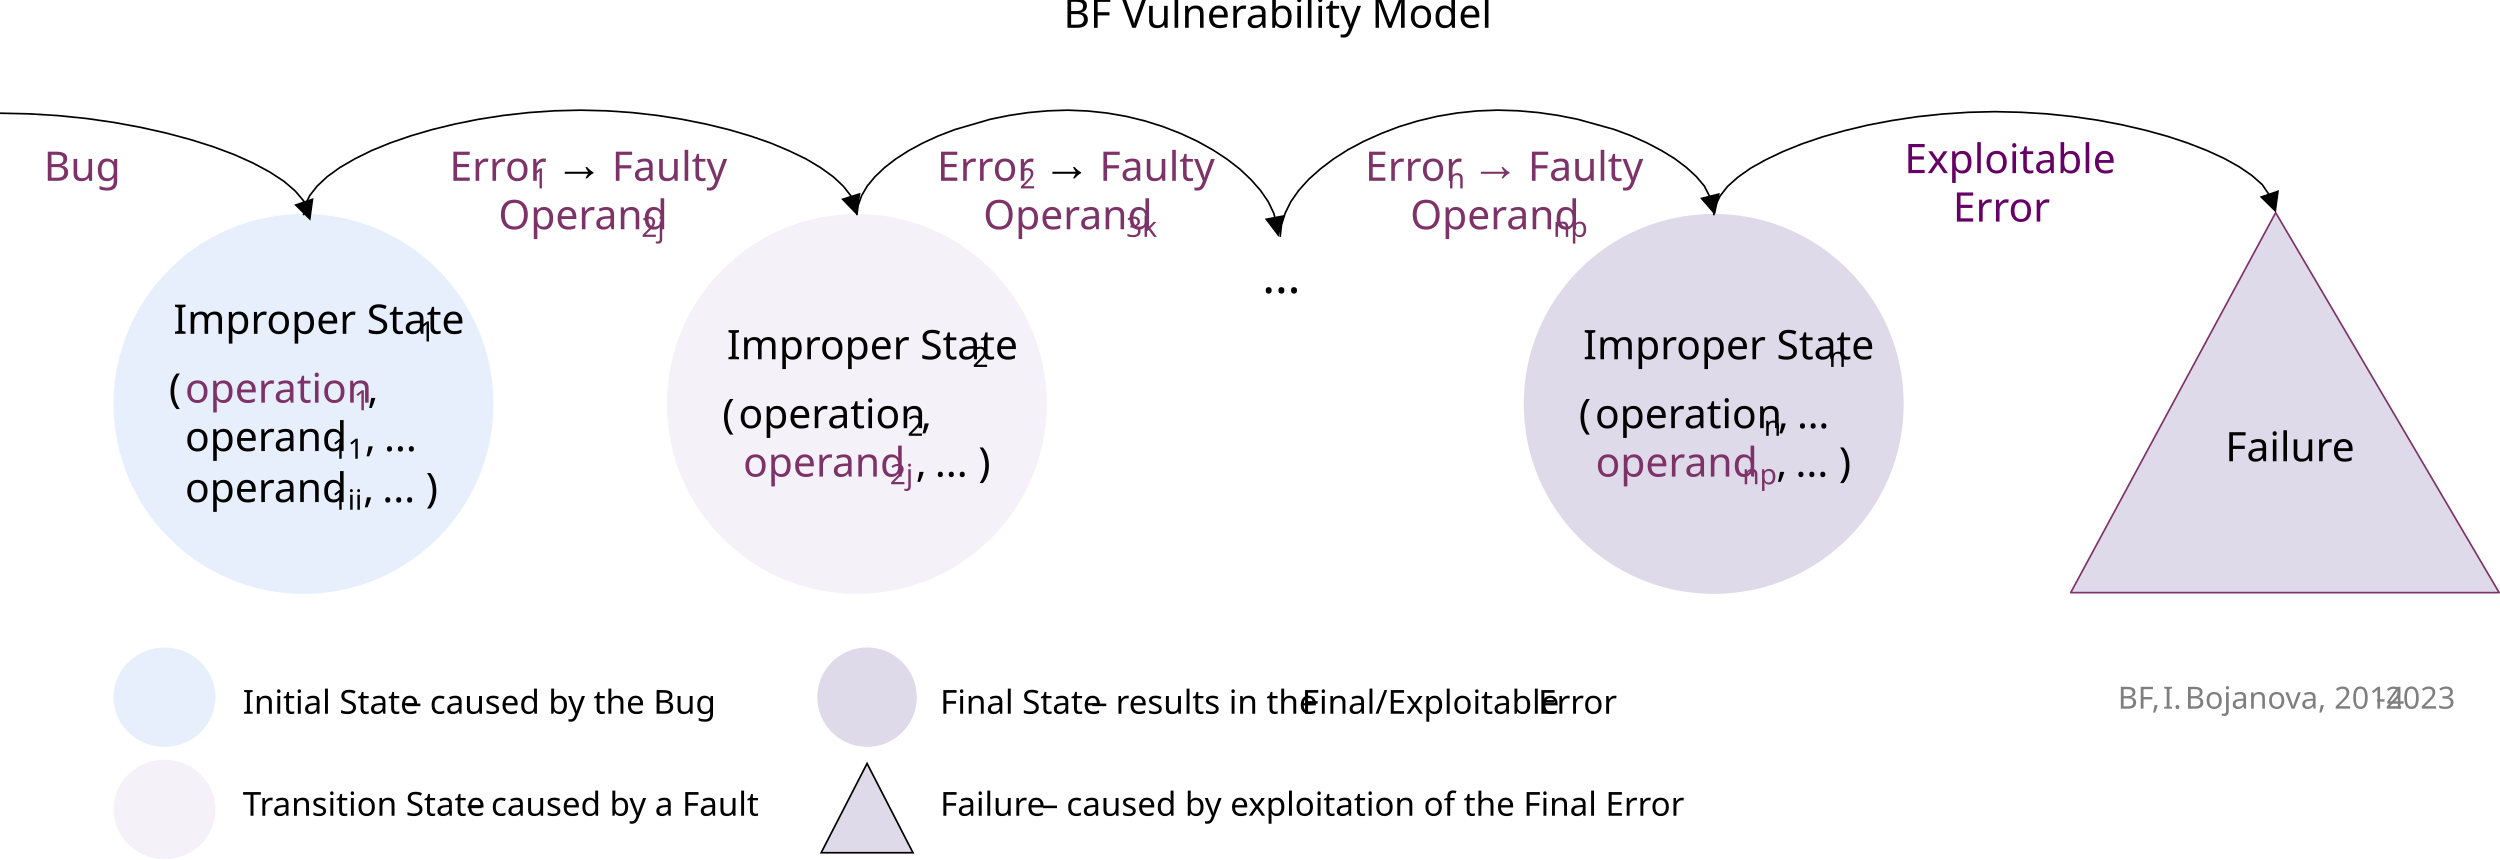
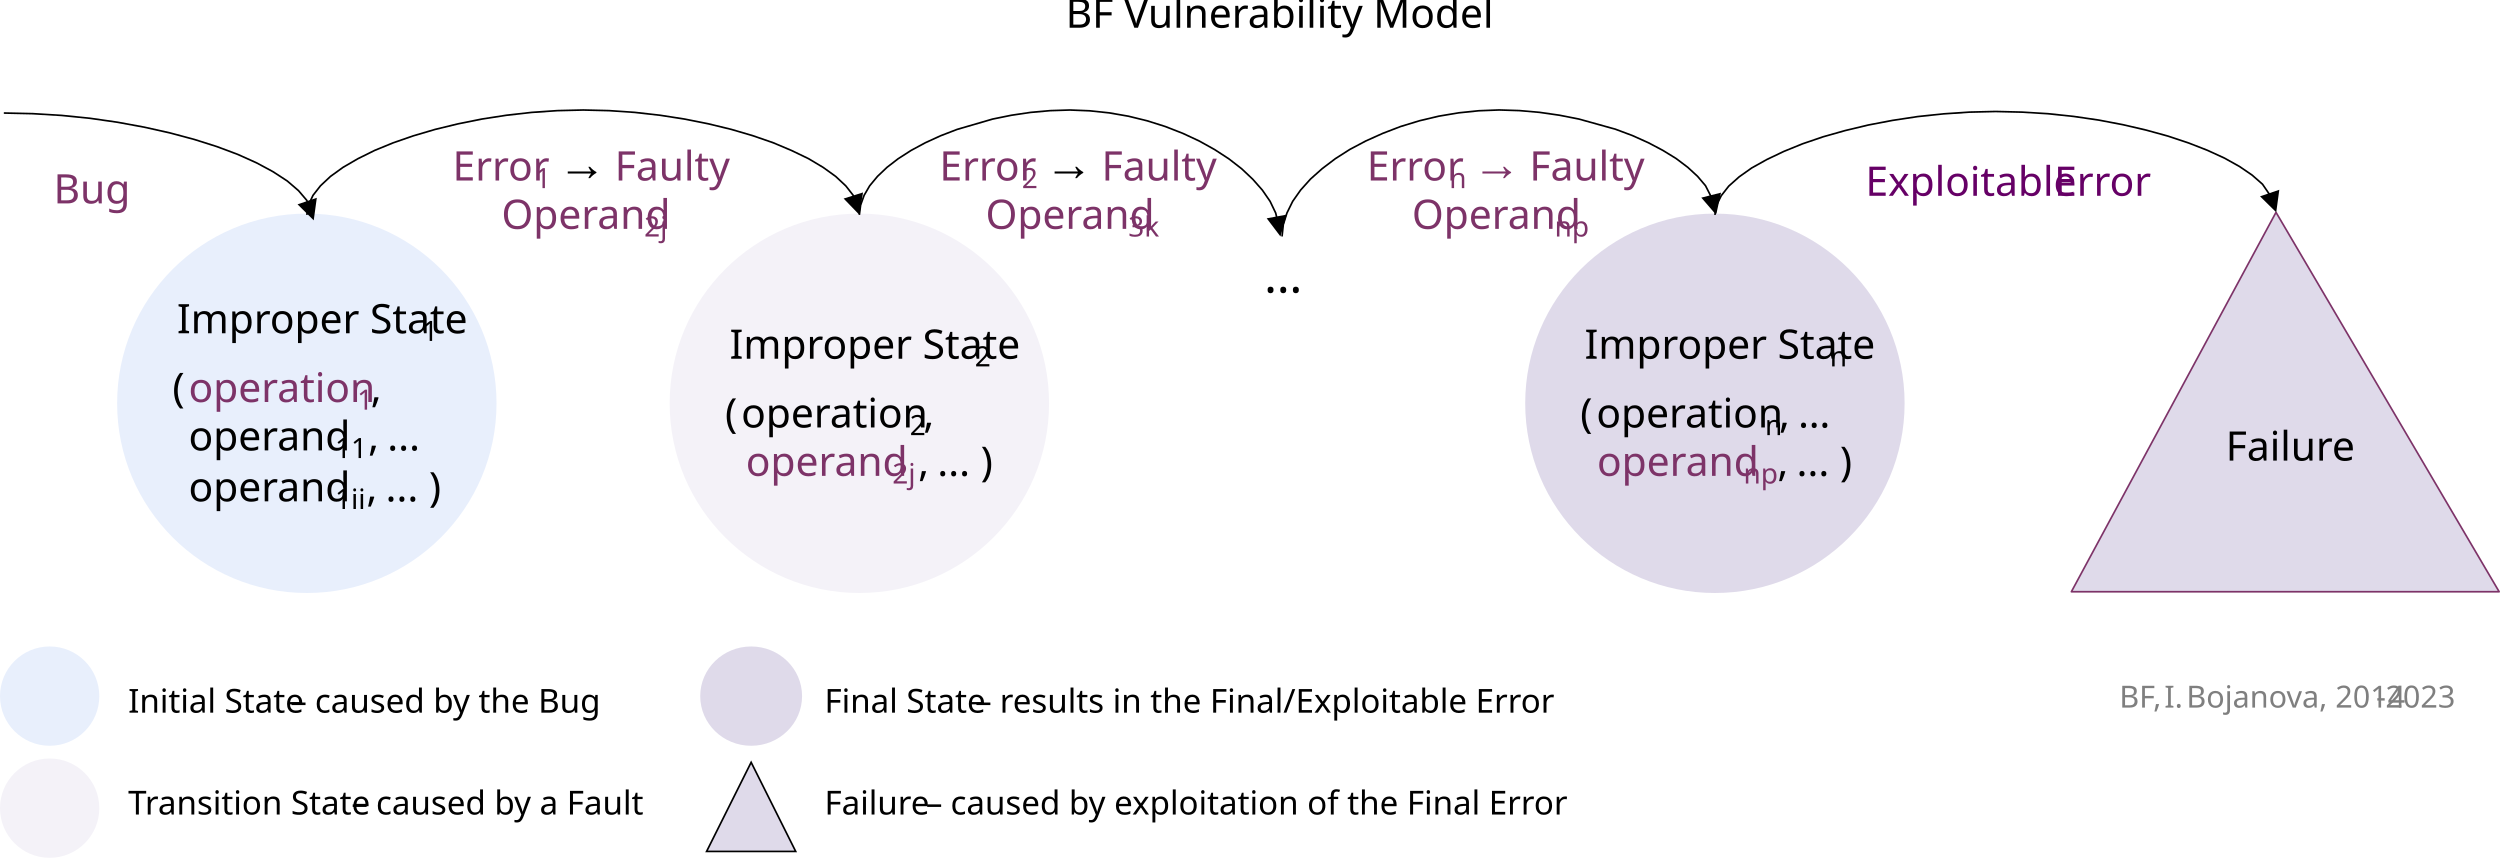
- <svg xmlns="http://www.w3.org/2000/svg" width="259.382mm" height="89.136mm" viewBox="0 0 259.382 89.136" version="1.1" id="svg8">
-   <defs id="defs2">
+ <svg xmlns="http://www.w3.org/2000/svg" width="259.777mm" height="89.136mm" viewBox="0 0 259.777 89.136" version="1.1" id="svg1">
+   <defs id="defs1">
    <clipPath id="clip0">
-       <rect id="rect3713" height="790" width="1151" y="4" x="36" />
+       <rect x="177" y="234" width="943" height="407" id="rect1" />
    </clipPath>
    <clipPath id="clip0-0">
-       <rect id="rect4530" height="325" width="922" y="75" x="81" />
+       <rect x="45" y="738" width="714" height="451" id="rect1-4" />
+     </clipPath>
+     <clipPath id="clip0-6">
+       <rect x="158" y="966" width="714" height="497" id="rect1-6" />
+     </clipPath>
+     <clipPath id="clip0-3">
+       <rect x="177" y="171" width="943" height="470" id="rect1-2" />
    </clipPath>
    <clipPath id="clip0-9">
-       <rect id="rect4804" height="339" width="981" y="75" x="36" />
+       <rect x="36" y="62" width="981" height="352" id="rect1-5" />
    </clipPath>
-     <clipPath id="clip0-5">
-       <rect id="rect5093" height="665" width="1969" y="613" x="-38" />
+     <clipPath id="clip0-66">
+       <rect x="36" y="62" width="981" height="352" id="rect1-64" />
    </clipPath>
-     <clipPath id="clip0-54">
-       <rect id="rect6282" height="665" width="1969" y="613" x="-38" />
+     <clipPath id="clip0-2">
+       <rect x="-39" y="600" width="1970" height="678" id="rect1-7" />
    </clipPath>
-     <clipPath id="clip0-8">
-       <rect id="rect7537" height="339" width="981" y="75" x="36" />
+     <clipPath id="clip0-65">
+       <rect x="177" y="171" width="943" height="470" id="rect1-55" />
    </clipPath>
-     <clipPath id="clip0-83">
-       <rect id="rect7826" height="665" width="1970" y="613" x="-39" />
+     <clipPath id="clip0-20">
+       <rect x="45" y="928" width="1055" height="352" id="rect1-23" />
    </clipPath>
    <clipPath id="clip0-7">
-       <rect id="rect9075" height="678" width="1970" y="600" x="-39" />
+       <rect x="45" y="863" width="1055" height="417" id="rect1-54" />
+     </clipPath>
+     <clipPath id="clip0-75">
+       <rect x="45" y="863" width="1055" height="417" id="rect1-3" />
    </clipPath>
    <clipPath id="clip0-1">
-       <rect id="rect10330" height="352" width="981" y="62" x="36" />
+       <rect x="35" y="62" width="982" height="352" id="rect1-59" />
    </clipPath>
  </defs>
-   <g id="layer1" transform="translate(-152.1231,-365.9097)">
-     <g id="g10517" transform="matrix(0.2645833,0,0,0.2645833,142.4677,345.5079)" clip-path="url(#clip0-1)">
-       <text id="text10335" transform="translate(783.278,145)" font-size="16" font-weight="300" style="font-weight:300;font-size:16px;font-family:'Calibri Light', 'Calibri Light_MSFontService', sans-serif;fill:#660066">Exploitable</text>
-       <text id="text10337" transform="translate(802.318,164)" font-size="16" font-weight="300" style="font-weight:300;font-size:16px;font-family:'Calibri Light', 'Calibri Light_MSFontService', sans-serif;fill:#660066">Error</text>
-       <path id="path10339" stroke-miterlimit="10" d="m 848.5,309.5 80.364,-149 87.636,149 z" style="fill:#dfdaea;fill-rule:evenodd;stroke:#7d3368;stroke-width:0.667;stroke-linejoin:round;stroke-miterlimit:10" />
-       <text id="text10341" transform="translate(909.127,258)" font-size="16" font-weight="300" style="font-weight:300;font-size:16px;font-family:'Calibri Light', 'Calibri Light_MSFontService', sans-serif">Failure</text>
-       <path id="path10343" d="m 81,235.5 c 0,-41.145 33.355,-74.5 74.5,-74.5 41.145,0 74.5,33.355 74.5,74.5 0,41.145 -33.355,74.5 -74.5,74.5 C 114.355,310 81,276.645 81,235.5 Z" style="fill:#e8effc;fill-rule:evenodd" />
-       <text id="text10345" transform="translate(104.483,208)" font-size="16" font-weight="300" style="font-weight:300;font-size:16px;font-family:'Calibri Light', 'Calibri Light_MSFontService', sans-serif">Improper State</text>
-       <text id="text10347" transform="translate(200.797,211)" font-size="11" font-weight="300" style="font-weight:300;font-size:11px;font-family:'Calibri Light', 'Calibri Light_MSFontService', sans-serif">1</text>
-       <text id="text10349" transform="translate(102.723,235)" font-size="16" font-weight="300" style="font-weight:300;font-size:16px;font-family:'Calibri Light', 'Calibri Light_MSFontService', sans-serif">(</text>
-       <text id="text10351" transform="translate(109.057,235)" font-size="16" font-weight="300" style="font-weight:300;font-size:16px;font-family:'Calibri Light', 'Calibri Light_MSFontService', sans-serif;fill:#7d3368">operation</text>
-       <text id="text10353" transform="translate(175.257,238)" font-size="11" font-weight="300" style="font-weight:300;font-size:11px;font-family:'Calibri Light', 'Calibri Light_MSFontService', sans-serif;fill:#7d3368">1</text>
-       <text id="text10355" transform="translate(180.59,235)" font-size="16" font-weight="300" style="font-weight:300;font-size:16px;font-family:'Calibri Light', 'Calibri Light_MSFontService', sans-serif">,</text>
-       <text id="text10357" transform="translate(109.057,254)" font-size="16" font-weight="300" style="font-weight:300;font-size:16px;font-family:'Calibri Light', 'Calibri Light_MSFontService', sans-serif">operand</text>
-       <text id="text10359" transform="translate(166.577,257)" font-size="11" font-weight="300" style="font-weight:300;font-size:11px;font-family:'Calibri Light', 'Calibri Light_MSFontService', sans-serif">11</text>
-       <text id="text10361" transform="translate(179.577,254)" font-size="16" font-weight="300" style="font-weight:300;font-size:16px;font-family:'Calibri Light', 'Calibri Light_MSFontService', sans-serif">,</text>
-       <text id="text10363" transform="translate(187.077,254)" font-size="16" font-weight="300" style="font-weight:300;font-size:16px;font-family:'Calibri Light', 'Calibri Light_MSFontService', sans-serif">...</text>
-       <text id="text10365" transform="translate(109.057,274)" font-size="16" font-weight="300" style="font-weight:300;font-size:16px;font-family:'Calibri Light', 'Calibri Light_MSFontService', sans-serif">operand</text>
-       <text id="text10367" transform="translate(166.577,277)" font-size="11" font-weight="300" style="font-weight:300;font-size:11px;font-family:'Calibri Light', 'Calibri Light_MSFontService', sans-serif">1ii</text>
-       <text id="text10369" transform="translate(178.91,274)" font-size="16" font-weight="300" style="font-weight:300;font-size:16px;font-family:'Calibri Light', 'Calibri Light_MSFontService', sans-serif">,</text>
-       <text id="text10371" transform="translate(186.41,274)" font-size="16" font-weight="300" style="font-weight:300;font-size:16px;font-family:'Calibri Light', 'Calibri Light_MSFontService', sans-serif">... )</text>
-       <text id="text10373" transform="translate(403.952,148)" font-size="16" font-weight="300" style="font-weight:300;font-size:16px;font-family:'Calibri Light', 'Calibri Light_MSFontService', sans-serif;fill:#7d3368">Error</text>
-       <text id="text10375" transform="translate(436.306,151)" font-size="11" font-weight="300" style="font-weight:300;font-size:11px;font-family:'Calibri Light', 'Calibri Light_MSFontService', sans-serif;fill:#7d3368">2</text>
-       <text id="text10377" transform="translate(445.306,148)" font-size="19" font-weight="400" style="font-weight:400;font-size:19px;font-family:'Times New Roman', 'Times New Roman_MSFontService', sans-serif">→</text>
-       <text id="text10379" transform="translate(467.639,148)" font-size="16" font-weight="300" style="font-weight:300;font-size:16px;font-family:'Calibri Light', 'Calibri Light_MSFontService', sans-serif;fill:#7d3368">Faulty</text>
-       <text id="text10381" transform="translate(422.072,167)" font-size="16" font-weight="300" style="font-weight:300;font-size:16px;font-family:'Calibri Light', 'Calibri Light_MSFontService', sans-serif;fill:#7d3368">Operand</text>
-       <text id="text10383" transform="translate(478.092,170)" font-size="11" font-weight="300" style="font-weight:300;font-size:11px;font-family:'Calibri Light', 'Calibri Light_MSFontService', sans-serif;fill:#7d3368">3k</text>
-       <text id="text10385" transform="translate(212.749,148)" font-size="16" font-weight="300" style="font-weight:300;font-size:16px;font-family:'Calibri Light', 'Calibri Light_MSFontService', sans-serif;fill:#7d3368">Error</text>
-       <text id="text10387" transform="translate(245.102,151)" font-size="11" font-weight="300" style="font-weight:300;font-size:11px;font-family:'Calibri Light', 'Calibri Light_MSFontService', sans-serif;fill:#7d3368">1</text>
-       <text id="text10389" transform="translate(254.102,148)" font-size="19" font-weight="400" style="font-weight:400;font-size:19px;font-family:'Times New Roman', 'Times New Roman_MSFontService', sans-serif">→</text>
-       <text id="text10391" transform="translate(276.436,148)" font-size="16" font-weight="300" style="font-weight:300;font-size:16px;font-family:'Calibri Light', 'Calibri Light_MSFontService', sans-serif;fill:#7d3368">Faulty</text>
-       <text id="text10393" transform="translate(231.949,167)" font-size="16" font-weight="300" style="font-weight:300;font-size:16px;font-family:'Calibri Light', 'Calibri Light_MSFontService', sans-serif;fill:#7d3368">Operand</text>
-       <text id="text10395" transform="translate(287.969,170)" font-size="11" font-weight="300" style="font-weight:300;font-size:11px;font-family:'Calibri Light', 'Calibri Light_MSFontService', sans-serif;fill:#7d3368">2j</text>
-       <text id="text10397" transform="translate(571.806,148)" font-size="16" font-weight="300" style="font-weight:300;font-size:16px;font-family:'Calibri Light', 'Calibri Light_MSFontService', sans-serif;fill:#7d3368">Error</text>
-       <text id="text10399" transform="translate(604.159,151)" font-size="11" font-weight="300" style="font-weight:300;font-size:11px;font-family:'Calibri Light', 'Calibri Light_MSFontService', sans-serif;fill:#7d3368">n</text>
-       <text id="text10401" transform="translate(613.326,148)" font-size="19" font-weight="400" style="font-weight:400;font-size:19px;font-family:'Times New Roman', 'Times New Roman_MSFontService', sans-serif;fill:#7d3368">→</text>
-       <text id="text10403" transform="translate(635.659,148)" font-size="16" font-weight="300" style="font-weight:300;font-size:16px;font-family:'Calibri Light', 'Calibri Light_MSFontService', sans-serif;fill:#7d3368">Faulty</text>
-       <text id="text10405" transform="translate(589.512,167)" font-size="16" font-weight="300" style="font-weight:300;font-size:16px;font-family:'Calibri Light', 'Calibri Light_MSFontService', sans-serif;fill:#7d3368">Operand</text>
-       <text id="text10407" transform="translate(645.532,170)" font-size="11" font-weight="300" style="font-weight:300;font-size:11px;font-family:'Calibri Light', 'Calibri Light_MSFontService', sans-serif;fill:#7d3368">np</text>
-       <path id="path10409" d="m 298,235.5 c 0,-41.145 33.355,-74.5 74.5,-74.5 41.145,0 74.5,33.355 74.5,74.5 0,41.145 -33.355,74.5 -74.5,74.5 -41.145,0 -74.5,-33.355 -74.5,-74.5 z" style="fill:#f4f2f8;fill-rule:evenodd" />
-       <text id="text10411" transform="translate(321.519,218)" font-size="16" font-weight="300" style="font-weight:300;font-size:16px;font-family:'Calibri Light', 'Calibri Light_MSFontService', sans-serif">Improper State</text>
-       <text id="text10413" transform="translate(417.832,221)" font-size="11" font-weight="300" style="font-weight:300;font-size:11px;font-family:'Calibri Light', 'Calibri Light_MSFontService', sans-serif">2</text>
-       <text id="text10415" transform="translate(319.759,245)" font-size="16" font-weight="300" style="font-weight:300;font-size:16px;font-family:'Calibri Light', 'Calibri Light_MSFontService', sans-serif">(</text>
-       <text id="text10417" transform="translate(326.092,245)" font-size="16" font-weight="300" style="font-weight:300;font-size:16px;font-family:'Calibri Light', 'Calibri Light_MSFontService', sans-serif">operation</text>
-       <text id="text10419" transform="translate(392.292,248)" font-size="11" font-weight="300" style="font-weight:300;font-size:11px;font-family:'Calibri Light', 'Calibri Light_MSFontService', sans-serif">2</text>
-       <text id="text10421" transform="translate(397.626,245)" font-size="16" font-weight="300" style="font-weight:300;font-size:16px;font-family:'Calibri Light', 'Calibri Light_MSFontService', sans-serif">,</text>
-       <text id="text10423" transform="translate(327.912,264)" font-size="16" font-weight="300" style="font-weight:300;font-size:16px;font-family:'Calibri Light', 'Calibri Light_MSFontService', sans-serif;fill:#7d3368">operand</text>
-       <text id="text10425" transform="translate(385.432,267)" font-size="11" font-weight="300" style="font-weight:300;font-size:11px;font-family:'Calibri Light', 'Calibri Light_MSFontService', sans-serif;fill:#7d3368">2j</text>
-       <text id="text10427" transform="translate(395.599,264)" font-size="16" font-weight="300" style="font-weight:300;font-size:16px;font-family:'Calibri Light', 'Calibri Light_MSFontService', sans-serif">,</text>
-       <text id="text10429" transform="translate(403.099,264)" font-size="16" font-weight="300" style="font-weight:300;font-size:16px;font-family:'Calibri Light', 'Calibri Light_MSFontService', sans-serif">... )</text>
-       <path id="path10431" d="m 538.169,169.947 0.503,-4.72 1.455,-4.619 2.273,-4.609 3.151,-4.475 3.901,-4.341 4.586,-4.083 5.209,-3.954 5.71,-3.639 6.272,-3.324 6.706,-3.008 7.019,-2.695 7.396,-2.257 7.646,-1.817 7.834,-1.316 7.896,-0.815 8.023,-0.313 8.021,0.25 7.893,0.689 7.831,1.128 7.646,1.504 14.401,4.007 6.711,2.509 6.269,2.821 5.707,3.01 5.21,3.202 4.588,3.457 3.902,3.587 3.164,3.733 2.564,5.026 -0.594,0.303 -2.546,-4.991 0.042,0.064 -3.125,-3.688 0.029,0.03 -3.875,-3.563 0.025,0.021 -4.563,-3.437 0.027,0.018 -5.188,-3.188 0.019,0.011 -5.687,-3 0.018,0.009 -6.25,-2.812 0.02,0.008 -6.687,-2.5 0.027,0.009 -14.375,-4 0.025,0.006 -7.625,-1.5 0.017,0.003 -7.812,-1.125 0.018,0.002 -7.875,-0.688 0.019,0.001 -8,-0.25 h 0.023 l -8,0.313 0.021,-0.002 -7.875,0.813 0.021,-0.003 -7.812,1.312 0.022,-0.004 -7.625,1.812 0.02,-0.005 -7.375,2.25 0.022,-0.008 -7,2.688 0.017,-0.007 -6.688,3 0.02,-0.01 -6.25,3.313 0.023,-0.014 -5.687,3.625 0.022,-0.015 -5.187,3.937 0.02,-0.016 -4.563,4.062 0.026,-0.026 -3.875,4.312 0.025,-0.031 -3.125,4.438 0.027,-0.044 -2.25,4.562 0.018,-0.047 -1.437,4.562 0.014,-0.065 -0.5,4.688 z m 172.741,-17.183 -1.918,8.736 -5.838,-6.776 z" />
-       <path id="path10433" transform="matrix(0,1,1,0,372.5,161.5)" d="m 0.043,0.331 -3.875,0.5 0.07,-0.017 -3.812,1.375 0.055,-0.026 -3.75,2.188 0.045,-0.032 -3.688,3.062 0.029,-0.027 -3.562,3.75 0.022,-0.026 -3.375,4.375 0.017,-0.024 -3.25,5.062 0.013,-0.022 -3,5.562 0.01,-0.019 -2.75,6 0.008,-0.019 -2.5,6.5 0.009,-0.026 -4.062,13.938 0.007,-0.027 -1.5,7.375 0.003,-0.017 -1.125,7.562 0.002,-0.019 -0.688,7.688 0.001,-0.019 -0.25,7.75 -10e-5,-0.024 0.312,7.75 -0.002,-0.022 0.812,7.688 -0.003,-0.022 1.312,7.562 -0.005,-0.022 1.812,7.375 -0.006,-0.021 2.25,7.125 -0.007,-0.021 2.688,6.875 -0.008,-0.019 3,6.437 -0.011,-0.021 3.375,6.062 -0.012,-0.02 3.625,5.563 -0.016,-0.022 3.875,5 -0.021,-0.025 4.125,4.375 -0.022,-0.021 4.25,3.75 -0.031,-0.024 4.438,3.062 -0.045,-0.026 4.562,2.187 -0.065,-0.023 2.679,0.652 -0.158,0.648 -2.713,-0.66 -4.618,-2.214 -4.475,-3.089 -4.276,-3.773 -4.147,-4.398 -3.893,-5.024 -3.639,-5.583 -3.386,-6.083 -3.01,-6.458 -2.695,-6.896 -2.257,-7.145 -1.818,-7.397 -1.316,-7.585 -0.815,-7.709 -0.313,-7.773 0.251,-7.771 0.689,-7.707 1.128,-7.581 1.504,-7.397 4.07,-13.964 2.509,-6.523 2.759,-6.019 3.011,-5.583 3.265,-5.085 3.394,-4.4 3.588,-3.777 3.724,-3.093 3.8,-2.217 3.875,-1.398 3.911,-0.505 z M 1.353,159.975 l 7.13,5.401 -8.598,2.463 z" />
-       <text id="text10435" transform="translate(531.444,192)" font-size="19" font-weight="300" style="font-weight:300;font-size:19px;font-family:'Calibri Light', 'Calibri Light_MSFontService', sans-serif">…</text>
-       <path id="path10437" d="m 634,235.5 c 0,-41.145 33.355,-74.5 74.5,-74.5 41.145,0 74.5,33.355 74.5,74.5 0,41.145 -33.355,74.5 -74.5,74.5 -41.145,0 -74.5,-33.355 -74.5,-74.5 z" style="fill:#dfdaea;fill-rule:evenodd" />
-       <text id="text10439" transform="translate(657.301,218)" font-size="16" font-weight="300" style="font-weight:300;font-size:16px;font-family:'Calibri Light', 'Calibri Light_MSFontService', sans-serif">Improper State</text>
-       <text id="text10441" transform="translate(753.614,221)" font-size="11" font-weight="300" style="font-weight:300;font-size:11px;font-family:'Calibri Light', 'Calibri Light_MSFontService', sans-serif">n</text>
-       <text id="text10443" transform="translate(655.627,245)" font-size="16" font-weight="300" style="font-weight:300;font-size:16px;font-family:'Calibri Light', 'Calibri Light_MSFontService', sans-serif">(</text>
-       <text id="text10445" transform="translate(661.961,245)" font-size="16" font-weight="300" style="font-weight:300;font-size:16px;font-family:'Calibri Light', 'Calibri Light_MSFontService', sans-serif">operation</text>
-       <text id="text10447" transform="translate(728.161,248)" font-size="11" font-weight="300" style="font-weight:300;font-size:11px;font-family:'Calibri Light', 'Calibri Light_MSFontService', sans-serif">n</text>
-       <text id="text10449" transform="translate(733.661,245)" font-size="16" font-weight="300" style="font-weight:300;font-size:16px;font-family:'Calibri Light', 'Calibri Light_MSFontService', sans-serif">,</text>
-       <text id="text10451" transform="translate(741.161,245)" font-size="16" font-weight="300" style="font-weight:300;font-size:16px;font-family:'Calibri Light', 'Calibri Light_MSFontService', sans-serif">…</text>
-       <text id="text10453" transform="translate(662.201,264)" font-size="16" font-weight="300" style="font-weight:300;font-size:16px;font-family:'Calibri Light', 'Calibri Light_MSFontService', sans-serif;fill:#7d3368">operand</text>
-       <text id="text10455" transform="translate(719.721,267)" font-size="11" font-weight="300" style="font-weight:300;font-size:11px;font-family:'Calibri Light', 'Calibri Light_MSFontService', sans-serif;fill:#7d3368">np</text>
-       <text id="text10457" transform="translate(733.054,264)" font-size="16" font-weight="300" style="font-weight:300;font-size:16px;font-family:'Calibri Light', 'Calibri Light_MSFontService', sans-serif">,</text>
-       <text id="text10459" transform="translate(740.554,264)" font-size="16" font-weight="300" style="font-weight:300;font-size:16px;font-family:'Calibri Light', 'Calibri Light_MSFontService', sans-serif">... )</text>
-       <path id="path10461" d="m 708.171,161.465 0.633,-3.863 1.913,-3.825 2.976,-3.8 4.099,-3.657 4.967,-3.521 5.963,-3.327 6.706,-3.196 7.393,-3.007 8.08,-2.756 8.64,-2.442 9.139,-2.191 9.514,-1.815 9.888,-1.502 10.077,-1.064 10.263,-0.688 10.328,-0.251 10.327,0.251 10.263,0.625 10.077,1.064 9.888,1.44 9.514,1.815 9.138,2.128 8.64,2.379 8.079,2.693 7.392,2.882 6.708,3.072 5.962,3.326 4.967,3.395 4.109,3.603 3.268,4.769 -0.55,0.377 -3.244,-4.734 0.055,0.062 -4.063,-3.563 0.032,0.025 -4.938,-3.375 0.026,0.016 -5.937,-3.313 0.023,0.012 -6.687,-3.062 0.017,0.007 -7.375,-2.875 0.016,0.006 -8.062,-2.688 0.016,0.006 -8.625,-2.375 0.013,0.003 -9.125,-2.125 0.014,0.003 -9.5,-1.813 0.014,0.003 -9.875,-1.438 0.013,0.002 -10.063,-1.063 0.015,0.001 -10.25,-0.625 0.012,0.001 -10.312,-0.25 h 0.016 l -10.312,0.25 0.014,-0.001 -10.25,0.688 0.012,-0.001 -10.062,1.062 0.015,-0.002 -9.875,1.5 0.012,-0.002 -9.5,1.813 0.016,-0.004 -9.125,2.188 0.013,-0.004 -8.625,2.438 0.017,-0.005 -8.063,2.75 0.018,-0.007 -7.375,3 0.018,-0.008 -6.688,3.188 0.019,-0.01 -5.937,3.312 0.03,-0.019 -4.937,3.5 0.029,-0.023 -4.063,3.625 0.041,-0.043 -2.938,3.75 0.036,-0.057 -1.875,3.75 0.031,-0.095 -0.625,3.813 z m 221.991,-9.828 -1.203,8.863 -6.368,-6.28 z" />
-       <path id="path10463" transform="matrix(0,1,1,0,155.5,161.5)" d="m 0.053,0.329 -3.875,0.625 0.09,-0.028 -3.812,1.812 0.062,-0.039 -3.75,2.938 0.038,-0.035 -3.688,3.938 0.027,-0.033 -3.562,4.937 0.018,-0.028 -3.375,5.812 0.01,-0.019 -3.25,6.562 0.01,-0.021 -3,7.312 0.007,-0.017 -2.75,7.938 0.005,-0.015 -2.5,8.5 0.004,-0.015 -2.188,9 0.003,-0.013 -1.875,9.312 0.003,-0.015 -1.5,9.688 0.002,-0.013 -1.125,9.938 0.001,-0.015 -0.688,10.062 6e-4,-0.015 -0.25,10.188 v -0.017 l 0.25,10.188 -6e-4,-0.015 0.688,10.063 -0.001,-0.015 1.125,9.938 -0.002,-0.014 1.5,9.625 -0.003,-0.014 1.875,9.375 -0.003,-0.014 2.188,9 -0.004,-0.015 2.5,8.5 -0.005,-0.015 2.75,7.937 -0.008,-0.02 3.062,7.25 -0.007,-0.015 3.188,6.625 -0.014,-0.027 3.438,5.75 -0.016,-0.024 3.562,4.938 -0.027,-0.033 3.688,3.938 -0.038,-0.035 3.75,2.938 -0.105,-0.056 1.282,0.406 -0.201,0.636 -1.34,-0.424 -3.818,-2.991 -3.72,-3.972 -3.583,-4.966 -3.453,-5.775 -3.198,-6.646 -3.07,-7.268 -2.756,-7.955 -2.504,-8.516 -2.191,-9.014 -1.878,-9.389 -1.502,-9.639 -1.127,-9.951 -0.689,-10.078 -0.25,-10.203 0.25,-10.203 0.689,-10.077 1.127,-9.952 1.502,-9.702 1.878,-9.326 2.191,-9.014 2.504,-8.515 2.756,-7.954 3.008,-7.332 3.26,-6.583 3.389,-5.836 3.585,-4.968 3.72,-3.972 3.799,-2.976 3.889,-1.849 3.922,-0.633 z M -6.412,210.815 l 6.427,6.221 -8.833,1.409 z" />
-       <text id="text10465" transform="translate(131.695,397)" font-size="13" font-weight="300" style="font-weight:300;font-size:13px;font-family:'Calibri Light', 'Calibri Light_MSFontService', sans-serif">Transition State</text>
-       <text id="text10467" transform="translate(219.361,397)" font-size="13" font-weight="300" style="font-weight:300;font-size:13px;font-family:'Calibri Light', 'Calibri Light_MSFontService', sans-serif">–</text>
-       <text id="text10469" transform="translate(229.028,397)" font-size="13" font-weight="300" style="font-weight:300;font-size:13px;font-family:'Calibri Light', 'Calibri Light_MSFontService', sans-serif">caused by a Fault</text>
-       <text id="text10471" transform="translate(131.695,357)" font-size="13" font-weight="300" style="font-weight:300;font-size:13px;font-family:'Calibri Light', 'Calibri Light_MSFontService', sans-serif">Initial State</text>
-       <text id="text10473" transform="translate(195.361,357)" font-size="13" font-weight="300" style="font-weight:300;font-size:13px;font-family:'Calibri Light', 'Calibri Light_MSFontService', sans-serif">–</text>
-       <text id="text10475" transform="translate(205.028,357)" font-size="13" font-weight="300" style="font-weight:300;font-size:13px;font-family:'Calibri Light', 'Calibri Light_MSFontService', sans-serif">caused by the Bug</text>
-       <text id="text10477" transform="translate(405.158,397)" font-size="13" font-weight="300" style="font-weight:300;font-size:13px;font-family:'Calibri Light', 'Calibri Light_MSFontService', sans-serif">Failure</text>
-       <text id="text10479" transform="translate(444.991,397)" font-size="13" font-weight="300" style="font-weight:300;font-size:13px;font-family:'Calibri Light', 'Calibri Light_MSFontService', sans-serif">–</text>
-       <text id="text10481" transform="translate(454.658,397)" font-size="13" font-weight="300" style="font-weight:300;font-size:13px;font-family:'Calibri Light', 'Calibri Light_MSFontService', sans-serif">caused by exploitation of the Final Error</text>
-       <path id="path10483" d="m 81,394.5 c 0,-10.77 8.954,-19.5 20,-19.5 11.046,0 20,8.73 20,19.5 0,10.77 -8.954,19.5 -20,19.5 -11.046,0 -20,-8.73 -20,-19.5 z" style="fill:#f4f2f8;fill-rule:evenodd" />
-       <path id="path10485" d="m 81,350.5 c 0,-10.77 8.954,-19.5 20,-19.5 11.046,0 20,8.73 20,19.5 0,10.77 -8.954,19.5 -20,19.5 -11.046,0 -20,-8.73 -20,-19.5 z" style="fill:#e8effc;fill-rule:evenodd" />
-       <text id="text10487" transform="translate(405.158,357)" font-size="13" font-weight="300" style="font-weight:300;font-size:13px;font-family:'Calibri Light', 'Calibri Light_MSFontService', sans-serif">Final State</text>
-       <text id="text10489" transform="translate(464.325,357)" font-size="13" font-weight="300" style="font-weight:300;font-size:13px;font-family:'Calibri Light', 'Calibri Light_MSFontService', sans-serif">–</text>
-       <text id="text10491" transform="translate(473.991,357)" font-size="13" font-weight="300" style="font-weight:300;font-size:13px;font-family:'Calibri Light', 'Calibri Light_MSFontService', sans-serif">results in the</text>
-       <text id="text10493" transform="translate(546.991,357)" font-size="13" font-weight="300" style="font-weight:300;font-size:13px;font-family:'Calibri Light', 'Calibri Light_MSFontService', sans-serif">Final/Exploitable</text>
-       <text id="text10495" transform="translate(639.658,357)" font-size="13" font-weight="300" style="font-weight:300;font-size:13px;font-family:'Calibri Light', 'Calibri Light_MSFontService', sans-serif">Error</text>
-       <path id="path10497" d="m 357,350.5 c 0,-10.77 8.73,-19.5 19.5,-19.5 10.77,0 19.5,8.73 19.5,19.5 0,10.77 -8.73,19.5 -19.5,19.5 -10.77,0 -19.5,-8.73 -19.5,-19.5 z" style="fill:#dfdaea;fill-rule:evenodd" />
-       <path id="path10499" stroke-miterlimit="8" d="m 358.5,411.5 18,-35 18,35 z" style="fill:#dfdaea;fill-rule:evenodd;stroke:#000000;stroke-width:0.667;stroke-miterlimit:8" />
-       <text id="text10501" transform="translate(453.541,88)" font-size="16" font-weight="300" style="font-weight:300;font-size:16px;font-family:'Calibri Light', 'Calibri Light_MSFontService', sans-serif">BF Vulnerability Model</text>
-       <text id="text10503" transform="translate(866.996,355)" font-size="12" font-weight="400" style="font-weight:400;font-size:12px;font-family:Calibri, Calibri_MSFontService, sans-serif;fill:#7f7f7f">BF,</text>
-       <text id="text10505" transform="translate(884.663,355)" font-size="12" font-weight="400" style="font-weight:400;font-size:12px;font-family:Calibri, Calibri_MSFontService, sans-serif;fill:#7f7f7f">I.</text>
-       <text id="text10507" transform="translate(893.329,355)" font-size="12" font-weight="400" style="font-weight:400;font-size:12px;font-family:Calibri, Calibri_MSFontService, sans-serif;fill:#7f7f7f">Bojanova, 2014</text>
-       <text id="text10509" transform="translate(968.163,355)" font-size="12" font-weight="400" style="font-weight:400;font-size:12px;font-family:Calibri, Calibri_MSFontService, sans-serif;fill:#7f7f7f">-</text>
-       <text id="text10511" transform="translate(971.829,355)" font-size="12" font-weight="400" style="font-weight:400;font-size:12px;font-family:Calibri, Calibri_MSFontService, sans-serif;fill:#7f7f7f">2023</text>
-       <path id="path10513" d="m 36.507,121.167 11.381,0.25 11.326,0.688 11.139,1.127 10.889,1.564 10.513,1.94 10.076,2.253 9.576,2.566 8.89,2.817 8.206,3.07 7.396,3.321 6.522,3.513 5.593,3.644 4.474,3.844 3.305,3.877 0.586,1.579 -0.625,0.232 -0.565,-1.523 0.058,0.1 -3.25,-3.813 0.037,0.037 -4.438,-3.813 0.036,0.027 -5.563,-3.625 0.024,0.014 -6.5,-3.5 0.021,0.011 -7.375,-3.313 0.02,0.008 -8.187,-3.062 0.016,0.005 -8.875,-2.812 0.014,0.004 -9.562,-2.562 0.013,0.003 -10.062,-2.25 0.012,0.002 -10.5,-1.937 0.013,0.002 -10.875,-1.562 0.014,0.001 -11.125,-1.125 0.013,10e-4 -11.312,-0.687 h 0.013 l -11.375,-0.25 z m 122.917,33.619 -1.212,8.862 -6.362,-6.287 z" />
-       <text id="text10515" transform="translate(53.6834,148)" font-size="16" font-weight="300" style="font-weight:300;font-size:16px;font-family:'Calibri Light', 'Calibri Light_MSFontService', sans-serif;fill:#7d3368">Bug</text>
+   <g id="layer1" transform="translate(24.96864,-104.1611)">
+     <g clip-path="url(#clip0-1)" transform="matrix(0.2645833,0,0,0.2645833,-34.22906,83.7592)" id="g76">
+       <text fill="#660066" font-family="'Calibri Light', 'Calibri Light_MSFontService', sans-serif" font-weight="300" font-size="16px" transform="translate(767.629,154)" id="text1">Exploitable</text>
+       <text fill="#660066" font-family="'Calibri Light', 'Calibri Light_MSFontService', sans-serif" font-weight="300" font-size="16px" transform="translate(841.729,154)" id="text2">Error</text>
+       <path d="m 848.5,309.5 80.364,-149 87.636,149 z" stroke="#7d3368" stroke-width="0.667" stroke-linejoin="round" stroke-miterlimit="10" fill="#dfdaea" fill-rule="evenodd" id="path2" />
+       <text font-family="'Calibri Light', 'Calibri Light_MSFontService', sans-serif" font-weight="300" font-size="16px" transform="translate(909.127,258)" id="text3">Failure</text>
+       <path d="m 81,235.5 c 0,-41.145 33.355,-74.5 74.5,-74.5 41.145,0 74.5,33.355 74.5,74.5 0,41.145 -33.355,74.5 -74.5,74.5 C 114.355,310 81,276.645 81,235.5 Z" fill="#e8effc" fill-rule="evenodd" id="path3" />
+       <text font-family="'Calibri Light', 'Calibri Light_MSFontService', sans-serif" font-weight="300" font-size="16px" transform="translate(104.483,208)" id="text4">Improper State</text>
+       <text font-family="'Calibri Light', 'Calibri Light_MSFontService', sans-serif" font-weight="300" font-size="11px" transform="translate(200.797,211)" id="text5">1</text>
+       <text font-family="'Calibri Light', 'Calibri Light_MSFontService', sans-serif" font-weight="300" font-size="16px" transform="translate(102.723,235)" id="text6">(</text>
+       <text fill="#7d3368" font-family="'Calibri Light', 'Calibri Light_MSFontService', sans-serif" font-weight="300" font-size="16px" transform="translate(109.057,235)" id="text7">operation</text>
+       <text fill="#7d3368" font-family="'Calibri Light', 'Calibri Light_MSFontService', sans-serif" font-weight="300" font-size="11px" transform="translate(175.257,238)" id="text8">1</text>
+       <text font-family="'Calibri Light', 'Calibri Light_MSFontService', sans-serif" font-weight="300" font-size="16px" transform="translate(180.59,235)" id="text9">,</text>
+       <text font-family="'Calibri Light', 'Calibri Light_MSFontService', sans-serif" font-weight="300" font-size="16px" transform="translate(109.057,254)" id="text10">operand</text>
+       <text font-family="'Calibri Light', 'Calibri Light_MSFontService', sans-serif" font-weight="300" font-size="11px" transform="translate(166.577,257)" id="text11">11</text>
+       <text font-family="'Calibri Light', 'Calibri Light_MSFontService', sans-serif" font-weight="300" font-size="16px" transform="translate(179.577,254)" id="text12">,</text>
+       <text font-family="'Calibri Light', 'Calibri Light_MSFontService', sans-serif" font-weight="300" font-size="16px" transform="translate(187.077,254)" id="text13">...</text>
+       <text font-family="'Calibri Light', 'Calibri Light_MSFontService', sans-serif" font-weight="300" font-size="16px" transform="translate(109.057,274)" id="text14">operand</text>
+       <text font-family="'Calibri Light', 'Calibri Light_MSFontService', sans-serif" font-weight="300" font-size="11px" transform="translate(166.577,277)" id="text15">1ii</text>
+       <text font-family="'Calibri Light', 'Calibri Light_MSFontService', sans-serif" font-weight="300" font-size="16px" transform="translate(178.91,274)" id="text16">,</text>
+       <text font-family="'Calibri Light', 'Calibri Light_MSFontService', sans-serif" font-weight="300" font-size="16px" transform="translate(186.41,274)" id="text17">... )</text>
+       <text fill="#7d3368" font-family="'Calibri Light', 'Calibri Light_MSFontService', sans-serif" font-weight="300" font-size="16px" transform="translate(403.952,148)" id="text18">Error</text>
+       <text fill="#7d3368" font-family="'Calibri Light', 'Calibri Light_MSFontService', sans-serif" font-weight="300" font-size="11px" transform="translate(436.306,151)" id="text19">2</text>
+       <text font-family="'Times New Roman', 'Times New Roman_MSFontService', sans-serif" font-weight="400" font-size="19px" transform="translate(445.306,148)" id="text20">→</text>
+       <text fill="#7d3368" font-family="'Calibri Light', 'Calibri Light_MSFontService', sans-serif" font-weight="300" font-size="16px" transform="translate(467.639,148)" id="text21">Faulty</text>
+       <text fill="#7d3368" font-family="'Calibri Light', 'Calibri Light_MSFontService', sans-serif" font-weight="300" font-size="16px" transform="translate(422.072,167)" id="text22">Operand</text>
+       <text fill="#7d3368" font-family="'Calibri Light', 'Calibri Light_MSFontService', sans-serif" font-weight="300" font-size="11px" transform="translate(478.092,170)" id="text23">3k</text>
+       <text fill="#7d3368" font-family="'Calibri Light', 'Calibri Light_MSFontService', sans-serif" font-weight="300" font-size="16px" transform="translate(212.749,148)" id="text24">Error</text>
+       <text fill="#7d3368" font-family="'Calibri Light', 'Calibri Light_MSFontService', sans-serif" font-weight="300" font-size="11px" transform="translate(245.102,151)" id="text25">1</text>
+       <text font-family="'Times New Roman', 'Times New Roman_MSFontService', sans-serif" font-weight="400" font-size="19px" transform="translate(254.102,148)" id="text26">→</text>
+       <text fill="#7d3368" font-family="'Calibri Light', 'Calibri Light_MSFontService', sans-serif" font-weight="300" font-size="16px" transform="translate(276.436,148)" id="text27">Faulty</text>
+       <text fill="#7d3368" font-family="'Calibri Light', 'Calibri Light_MSFontService', sans-serif" font-weight="300" font-size="16px" transform="translate(231.949,167)" id="text28">Operand</text>
+       <text fill="#7d3368" font-family="'Calibri Light', 'Calibri Light_MSFontService', sans-serif" font-weight="300" font-size="11px" transform="translate(287.969,170)" id="text29">2j</text>
+       <text fill="#7d3368" font-family="'Calibri Light', 'Calibri Light_MSFontService', sans-serif" font-weight="300" font-size="16px" transform="translate(571.806,148)" id="text30">Error</text>
+       <text fill="#7d3368" font-family="'Calibri Light', 'Calibri Light_MSFontService', sans-serif" font-weight="300" font-size="11px" transform="translate(604.159,151)" id="text31">n</text>
+       <text fill="#7d3368" font-family="'Times New Roman', 'Times New Roman_MSFontService', sans-serif" font-weight="400" font-size="19px" transform="translate(613.326,148)" id="text32">→</text>
+       <text fill="#7d3368" font-family="'Calibri Light', 'Calibri Light_MSFontService', sans-serif" font-weight="300" font-size="16px" transform="translate(635.659,148)" id="text33">Faulty</text>
+       <text fill="#7d3368" font-family="'Calibri Light', 'Calibri Light_MSFontService', sans-serif" font-weight="300" font-size="16px" transform="translate(589.512,167)" id="text34">Operand</text>
+       <text fill="#7d3368" font-family="'Calibri Light', 'Calibri Light_MSFontService', sans-serif" font-weight="300" font-size="11px" transform="translate(645.532,170)" id="text35">np</text>
+       <path d="m 298,235.5 c 0,-41.145 33.355,-74.5 74.5,-74.5 41.145,0 74.5,33.355 74.5,74.5 0,41.145 -33.355,74.5 -74.5,74.5 -41.145,0 -74.5,-33.355 -74.5,-74.5 z" fill="#f4f2f8" fill-rule="evenodd" id="path35" />
+       <text font-family="'Calibri Light', 'Calibri Light_MSFontService', sans-serif" font-weight="300" font-size="16px" transform="translate(321.519,218)" id="text36">Improper State</text>
+       <text font-family="'Calibri Light', 'Calibri Light_MSFontService', sans-serif" font-weight="300" font-size="11px" transform="translate(417.832,221)" id="text37">2</text>
+       <text font-family="'Calibri Light', 'Calibri Light_MSFontService', sans-serif" font-weight="300" font-size="16px" transform="translate(319.759,245)" id="text38">(</text>
+       <text font-family="'Calibri Light', 'Calibri Light_MSFontService', sans-serif" font-weight="300" font-size="16px" transform="translate(326.092,245)" id="text39">operation</text>
+       <text font-family="'Calibri Light', 'Calibri Light_MSFontService', sans-serif" font-weight="300" font-size="11px" transform="translate(392.292,248)" id="text40">2</text>
+       <text font-family="'Calibri Light', 'Calibri Light_MSFontService', sans-serif" font-weight="300" font-size="16px" transform="translate(397.626,245)" id="text41">,</text>
+       <text fill="#7d3368" font-family="'Calibri Light', 'Calibri Light_MSFontService', sans-serif" font-weight="300" font-size="16px" transform="translate(327.912,264)" id="text42">operand</text>
+       <text fill="#7d3368" font-family="'Calibri Light', 'Calibri Light_MSFontService', sans-serif" font-weight="300" font-size="11px" transform="translate(385.432,267)" id="text43">2j</text>
+       <text font-family="'Calibri Light', 'Calibri Light_MSFontService', sans-serif" font-weight="300" font-size="16px" transform="translate(395.599,264)" id="text44">,</text>
+       <text font-family="'Calibri Light', 'Calibri Light_MSFontService', sans-serif" font-weight="300" font-size="16px" transform="translate(403.099,264)" id="text45">... )</text>
+       <path d="m 538.169,169.947 0.503,-4.72 1.455,-4.619 2.273,-4.609 3.151,-4.475 3.901,-4.341 4.586,-4.083 5.209,-3.954 5.71,-3.639 6.272,-3.324 6.706,-3.008 7.019,-2.695 7.396,-2.257 7.646,-1.817 7.834,-1.316 7.896,-0.815 8.023,-0.313 8.021,0.25 7.893,0.689 7.831,1.128 7.646,1.504 14.401,4.007 6.711,2.509 6.269,2.821 5.707,3.01 5.21,3.202 4.588,3.457 3.902,3.587 3.164,3.733 2.564,5.026 -0.594,0.303 -2.546,-4.991 0.042,0.064 -3.125,-3.688 0.029,0.03 -3.875,-3.563 0.025,0.021 -4.563,-3.437 0.027,0.018 -5.188,-3.188 0.019,0.011 -5.687,-3 0.018,0.009 -6.25,-2.812 0.02,0.008 -6.687,-2.5 0.027,0.009 -14.375,-4 0.025,0.006 -7.625,-1.5 0.017,0.003 -7.812,-1.125 0.018,0.002 -7.875,-0.688 0.019,0.001 -8,-0.25 h 0.023 l -8,0.313 0.021,-0.002 -7.875,0.813 0.021,-0.003 -7.812,1.312 0.022,-0.004 -7.625,1.812 0.02,-0.005 -7.375,2.25 0.022,-0.008 -7,2.688 0.017,-0.007 -6.688,3 0.02,-0.01 -6.25,3.313 0.023,-0.014 -5.687,3.625 0.022,-0.015 -5.187,3.937 0.02,-0.016 -4.563,4.062 0.026,-0.026 -3.875,4.312 0.025,-0.031 -3.125,4.438 0.027,-0.044 -2.25,4.562 0.018,-0.047 -1.437,4.562 0.014,-0.065 -0.5,4.688 z m 172.741,-17.183 -1.918,8.736 -5.838,-6.776 z" id="path45" />
+       <path d="m 0.043,0.331 -3.875,0.5 0.07,-0.017 -3.812,1.375 0.055,-0.026 -3.75,2.188 0.045,-0.032 -3.688,3.062 0.029,-0.027 -3.562,3.75 0.022,-0.026 -3.375,4.375 0.017,-0.024 -3.25,5.062 0.013,-0.022 -3,5.562 0.01,-0.019 -2.75,6 0.008,-0.019 -2.5,6.5 0.009,-0.026 -4.062,13.938 0.007,-0.027 -1.5,7.375 0.003,-0.017 -1.125,7.562 0.002,-0.019 -0.688,7.688 0.001,-0.019 -0.25,7.75 -10e-5,-0.024 0.312,7.75 -0.002,-0.022 0.812,7.688 -0.003,-0.022 1.312,7.562 -0.005,-0.022 1.812,7.375 -0.006,-0.021 2.25,7.125 -0.007,-0.021 2.688,6.875 -0.008,-0.019 3,6.437 -0.011,-0.021 3.375,6.062 -0.012,-0.02 3.625,5.563 -0.016,-0.022 3.875,5 -0.021,-0.025 4.125,4.375 -0.022,-0.021 4.25,3.75 -0.031,-0.024 4.438,3.062 -0.045,-0.026 4.562,2.187 -0.065,-0.023 2.679,0.652 -0.158,0.648 -2.713,-0.66 -4.618,-2.214 -4.475,-3.089 -4.276,-3.773 -4.147,-4.398 -3.893,-5.024 -3.639,-5.583 -3.386,-6.083 -3.01,-6.458 -2.695,-6.896 -2.257,-7.145 -1.818,-7.397 -1.316,-7.585 -0.815,-7.709 -0.313,-7.773 0.251,-7.771 0.689,-7.707 1.128,-7.581 1.504,-7.397 4.07,-13.964 2.509,-6.523 2.759,-6.019 3.011,-5.583 3.265,-5.085 3.394,-4.4 3.588,-3.777 3.724,-3.093 3.8,-2.217 3.875,-1.398 3.911,-0.505 z M 1.353,159.975 l 7.13,5.401 -8.598,2.463 z" transform="matrix(0,1,1,0,372.5,161.5)" id="path46" />
+       <text font-family="'Calibri Light', 'Calibri Light_MSFontService', sans-serif" font-weight="300" font-size="19px" transform="translate(531.444,192)" id="text46">…</text>
+       <path d="m 634,235.5 c 0,-41.145 33.355,-74.5 74.5,-74.5 41.145,0 74.5,33.355 74.5,74.5 0,41.145 -33.355,74.5 -74.5,74.5 -41.145,0 -74.5,-33.355 -74.5,-74.5 z" fill="#dfdaea" fill-rule="evenodd" id="path47" />
+       <text font-family="'Calibri Light', 'Calibri Light_MSFontService', sans-serif" font-weight="300" font-size="16px" transform="translate(657.301,218)" id="text47">Improper State</text>
+       <text font-family="'Calibri Light', 'Calibri Light_MSFontService', sans-serif" font-weight="300" font-size="11px" transform="translate(753.614,221)" id="text48">n</text>
+       <text font-family="'Calibri Light', 'Calibri Light_MSFontService', sans-serif" font-weight="300" font-size="16px" transform="translate(655.627,245)" id="text49">(</text>
+       <text font-family="'Calibri Light', 'Calibri Light_MSFontService', sans-serif" font-weight="300" font-size="16px" transform="translate(661.961,245)" id="text50">operation</text>
+       <text font-family="'Calibri Light', 'Calibri Light_MSFontService', sans-serif" font-weight="300" font-size="11px" transform="translate(728.161,248)" id="text51">n</text>
+       <text font-family="'Calibri Light', 'Calibri Light_MSFontService', sans-serif" font-weight="300" font-size="16px" transform="translate(733.661,245)" id="text52">,</text>
+       <text font-family="'Calibri Light', 'Calibri Light_MSFontService', sans-serif" font-weight="300" font-size="16px" transform="translate(741.161,245)" id="text53">…</text>
+       <text fill="#7d3368" font-family="'Calibri Light', 'Calibri Light_MSFontService', sans-serif" font-weight="300" font-size="16px" transform="translate(662.201,264)" id="text54">operand</text>
+       <text fill="#7d3368" font-family="'Calibri Light', 'Calibri Light_MSFontService', sans-serif" font-weight="300" font-size="11px" transform="translate(719.721,267)" id="text55">np</text>
+       <text font-family="'Calibri Light', 'Calibri Light_MSFontService', sans-serif" font-weight="300" font-size="16px" transform="translate(733.054,264)" id="text56">,</text>
+       <text font-family="'Calibri Light', 'Calibri Light_MSFontService', sans-serif" font-weight="300" font-size="16px" transform="translate(740.554,264)" id="text57">... )</text>
+       <path d="m 708.171,161.465 0.633,-3.863 1.913,-3.825 2.976,-3.8 4.099,-3.657 4.967,-3.521 5.963,-3.327 6.706,-3.196 7.393,-3.007 8.08,-2.756 8.64,-2.442 9.139,-2.191 9.514,-1.815 9.888,-1.502 10.077,-1.064 10.263,-0.688 10.328,-0.251 10.327,0.251 10.263,0.625 10.077,1.064 9.888,1.44 9.514,1.815 9.138,2.128 8.64,2.379 8.079,2.693 7.392,2.882 6.708,3.072 5.962,3.326 4.967,3.395 4.109,3.603 3.268,4.769 -0.55,0.377 -3.244,-4.734 0.055,0.062 -4.063,-3.563 0.032,0.025 -4.938,-3.375 0.026,0.016 -5.937,-3.313 0.023,0.012 -6.687,-3.062 0.017,0.007 -7.375,-2.875 0.016,0.006 -8.062,-2.688 0.016,0.006 -8.625,-2.375 0.013,0.003 -9.125,-2.125 0.014,0.003 -9.5,-1.813 0.014,0.003 -9.875,-1.438 0.013,0.002 -10.063,-1.063 0.015,0.001 -10.25,-0.625 0.012,0.001 -10.312,-0.25 h 0.016 l -10.312,0.25 0.014,-0.001 -10.25,0.688 0.012,-0.001 -10.062,1.062 0.015,-0.002 -9.875,1.5 0.012,-0.002 -9.5,1.813 0.016,-0.004 -9.125,2.188 0.013,-0.004 -8.625,2.438 0.017,-0.005 -8.063,2.75 0.018,-0.007 -7.375,3 0.018,-0.008 -6.688,3.188 0.019,-0.01 -5.937,3.312 0.03,-0.019 -4.937,3.5 0.029,-0.023 -4.063,3.625 0.041,-0.043 -2.938,3.75 0.036,-0.057 -1.875,3.75 0.031,-0.095 -0.625,3.813 z m 221.991,-9.828 -1.203,8.863 -6.368,-6.28 z" id="path57" />
+       <path d="m 0.053,0.329 -3.875,0.625 0.09,-0.028 -3.812,1.812 0.062,-0.039 -3.75,2.938 0.038,-0.035 -3.688,3.938 0.027,-0.033 -3.562,4.937 0.018,-0.028 -3.375,5.812 0.01,-0.019 -3.25,6.562 0.01,-0.021 -3,7.312 0.007,-0.017 -2.75,7.938 0.005,-0.015 -2.5,8.5 0.004,-0.015 -2.188,9 0.003,-0.013 -1.875,9.312 0.003,-0.015 -1.5,9.688 0.002,-0.013 -1.125,9.938 0.001,-0.015 -0.688,10.062 6e-4,-0.015 -0.25,10.188 v -0.017 l 0.25,10.188 -6e-4,-0.015 0.688,10.063 -0.001,-0.015 1.125,9.938 -0.002,-0.014 1.5,9.625 -0.003,-0.014 1.875,9.375 -0.003,-0.014 2.188,9 -0.004,-0.015 2.5,8.5 -0.005,-0.015 2.75,7.937 -0.008,-0.02 3.062,7.25 -0.007,-0.015 3.188,6.625 -0.014,-0.027 3.438,5.75 -0.016,-0.024 3.562,4.938 -0.027,-0.033 3.688,3.938 -0.038,-0.035 3.75,2.938 -0.105,-0.056 1.282,0.406 -0.201,0.636 -1.34,-0.424 -3.818,-2.991 -3.72,-3.972 -3.583,-4.966 -3.453,-5.775 -3.198,-6.646 -3.07,-7.268 -2.756,-7.955 -2.504,-8.516 -2.191,-9.014 -1.878,-9.389 -1.502,-9.639 -1.127,-9.951 -0.689,-10.078 -0.25,-10.203 0.25,-10.203 0.689,-10.077 1.127,-9.952 1.502,-9.702 1.878,-9.326 2.191,-9.014 2.504,-8.515 2.756,-7.954 3.008,-7.332 3.26,-6.583 3.389,-5.836 3.585,-4.968 3.72,-3.972 3.799,-2.976 3.889,-1.849 3.922,-0.633 z M -6.412,210.815 l 6.427,6.221 -8.833,1.409 z" transform="matrix(0,1,1,0,155.5,161.5)" id="path58" />
+       <text font-family="'Calibri Light', 'Calibri Light_MSFontService', sans-serif" font-weight="300" font-size="13px" transform="translate(85.3361,397)" id="text58">Transition State</text>
+       <text font-family="'Calibri Light', 'Calibri Light_MSFontService', sans-serif" font-weight="300" font-size="13px" transform="translate(173.003,397)" id="text59">–</text>
+       <text font-family="'Calibri Light', 'Calibri Light_MSFontService', sans-serif" font-weight="300" font-size="13px" transform="translate(182.669,397)" id="text60">caused by a Fault</text>
+       <text font-family="'Calibri Light', 'Calibri Light_MSFontService', sans-serif" font-weight="300" font-size="13px" transform="translate(85.3361,357)" id="text61">Initial State</text>
+       <text font-family="'Calibri Light', 'Calibri Light_MSFontService', sans-serif" font-weight="300" font-size="13px" transform="translate(149.003,357)" id="text62">–</text>
+       <text font-family="'Calibri Light', 'Calibri Light_MSFontService', sans-serif" font-weight="300" font-size="13px" transform="translate(158.669,357)" id="text63">caused by the Bug</text>
+       <text font-family="'Calibri Light', 'Calibri Light_MSFontService', sans-serif" font-weight="300" font-size="13px" transform="translate(358.799,397)" id="text64">Failure</text>
+       <text font-family="'Calibri Light', 'Calibri Light_MSFontService', sans-serif" font-weight="300" font-size="13px" transform="translate(398.633,397)" id="text65">–</text>
+       <text font-family="'Calibri Light', 'Calibri Light_MSFontService', sans-serif" font-weight="300" font-size="13px" transform="translate(408.299,397)" id="text66">caused by exploitation of the Final Error</text>
+       <path d="M 35,394.5 C 35,383.73 43.73,375 54.5,375 65.269,375 74,383.73 74,394.5 74,405.27 65.269,414 54.5,414 43.73,414 35,405.27 35,394.5 Z" fill="#f4f2f8" fill-rule="evenodd" id="path66" />
+       <path d="M 35,350.5 C 35,339.73 43.73,331 54.5,331 65.269,331 74,339.73 74,350.5 74,361.27 65.269,370 54.5,370 43.73,370 35,361.27 35,350.5 Z" fill="#e8effc" fill-rule="evenodd" id="path67" />
+       <text font-family="'Calibri Light', 'Calibri Light_MSFontService', sans-serif" font-weight="300" font-size="13px" transform="translate(358.799,357)" id="text67">Final State</text>
+       <text font-family="'Calibri Light', 'Calibri Light_MSFontService', sans-serif" font-weight="300" font-size="13px" transform="translate(417.966,357)" id="text68">–</text>
+       <text font-family="'Calibri Light', 'Calibri Light_MSFontService', sans-serif" font-weight="300" font-size="13px" transform="translate(427.633,357)" id="text69">results in the Final/Exploitable Error</text>
+       <path d="m 310,350.5 c 0,-10.77 8.954,-19.5 20,-19.5 11.046,0 20,8.73 20,19.5 0,10.77 -8.954,19.5 -20,19.5 -11.046,0 -20,-8.73 -20,-19.5 z" fill="#dfdaea" fill-rule="evenodd" id="path69" />
+       <path d="m 312.5,411.5 17.5,-35 17.5,35 z" stroke="#000000" stroke-width="0.667" stroke-miterlimit="8" fill="#dfdaea" fill-rule="evenodd" id="path70" />
+       <text font-family="'Calibri Light', 'Calibri Light_MSFontService', sans-serif" font-weight="300" font-size="16px" transform="translate(453.541,88)" id="text70">BF Vulnerability Model</text>
+       <text fill="#7f7f7f" font-family="'Calibri Light', 'Calibri Light_MSFontService', sans-serif" font-weight="300" font-size="12px" transform="translate(867.329,355)" id="text71">BF,</text>
+       <text fill="#7f7f7f" font-family="'Calibri Light', 'Calibri Light_MSFontService', sans-serif" font-weight="300" font-size="12px" transform="translate(884.996,355)" id="text72">I.</text>
+       <text fill="#7f7f7f" font-family="'Calibri Light', 'Calibri Light_MSFontService', sans-serif" font-weight="300" font-size="12px" transform="translate(893.663,355)" id="text73">Bojanova, 2014</text>
+       <text fill="#7f7f7f" font-family="'Calibri Light', 'Calibri Light_MSFontService', sans-serif" font-weight="300" font-size="12px" transform="translate(968.163,355)" id="text74">-</text>
+       <text fill="#7f7f7f" font-family="'Calibri Light', 'Calibri Light_MSFontService', sans-serif" font-weight="300" font-size="12px" transform="translate(971.829,355)" id="text75">2023</text>
+       <path d="m 36.507,121.167 11.381,0.25 11.326,0.688 11.139,1.127 10.889,1.564 10.513,1.94 10.076,2.253 9.576,2.566 8.89,2.817 8.206,3.07 7.396,3.321 6.522,3.513 5.593,3.644 4.474,3.844 3.305,3.877 0.586,1.579 -0.625,0.232 -0.565,-1.523 0.058,0.1 -3.25,-3.813 0.037,0.037 -4.438,-3.813 0.036,0.027 -5.563,-3.625 0.024,0.014 -6.5,-3.5 0.021,0.011 -7.375,-3.313 0.02,0.008 -8.187,-3.062 0.016,0.005 -8.875,-2.812 0.014,0.004 -9.562,-2.562 0.013,0.003 -10.062,-2.25 0.012,0.002 -10.5,-1.937 0.013,0.002 -10.875,-1.562 0.014,0.001 -11.125,-1.125 0.013,10e-4 -11.312,-0.687 h 0.013 l -11.375,-0.25 z m 122.917,33.619 -1.212,8.862 -6.362,-6.287 z" id="path75" />
+       <text fill="#7d3368" font-family="'Calibri Light', 'Calibri Light_MSFontService', sans-serif" font-weight="300" font-size="16px" transform="translate(56.0445,157)" id="text76">Bug</text>
    </g>
  </g>
</svg>
